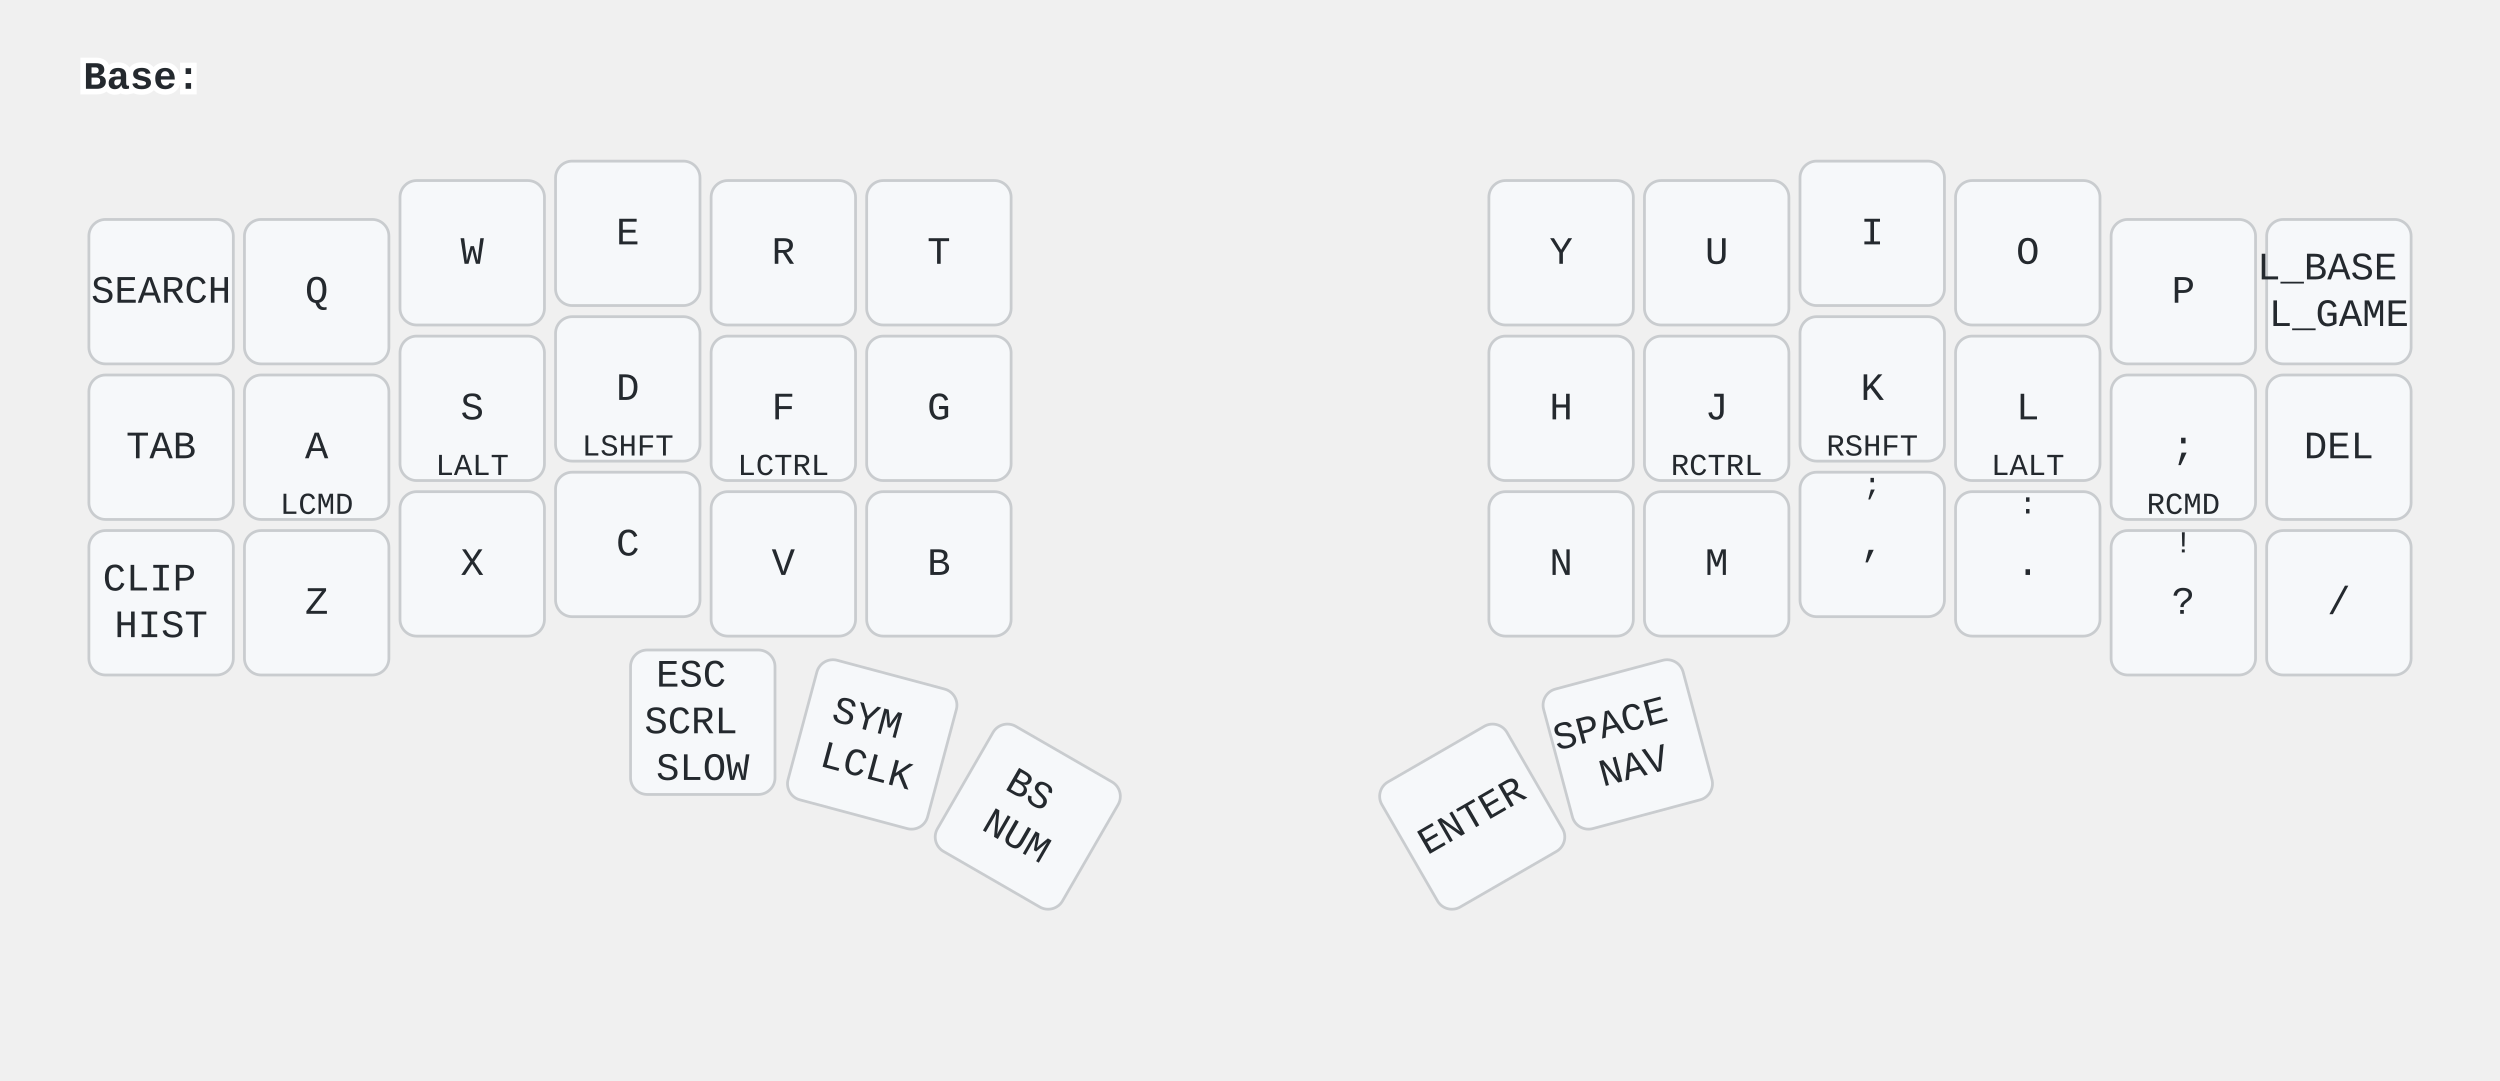
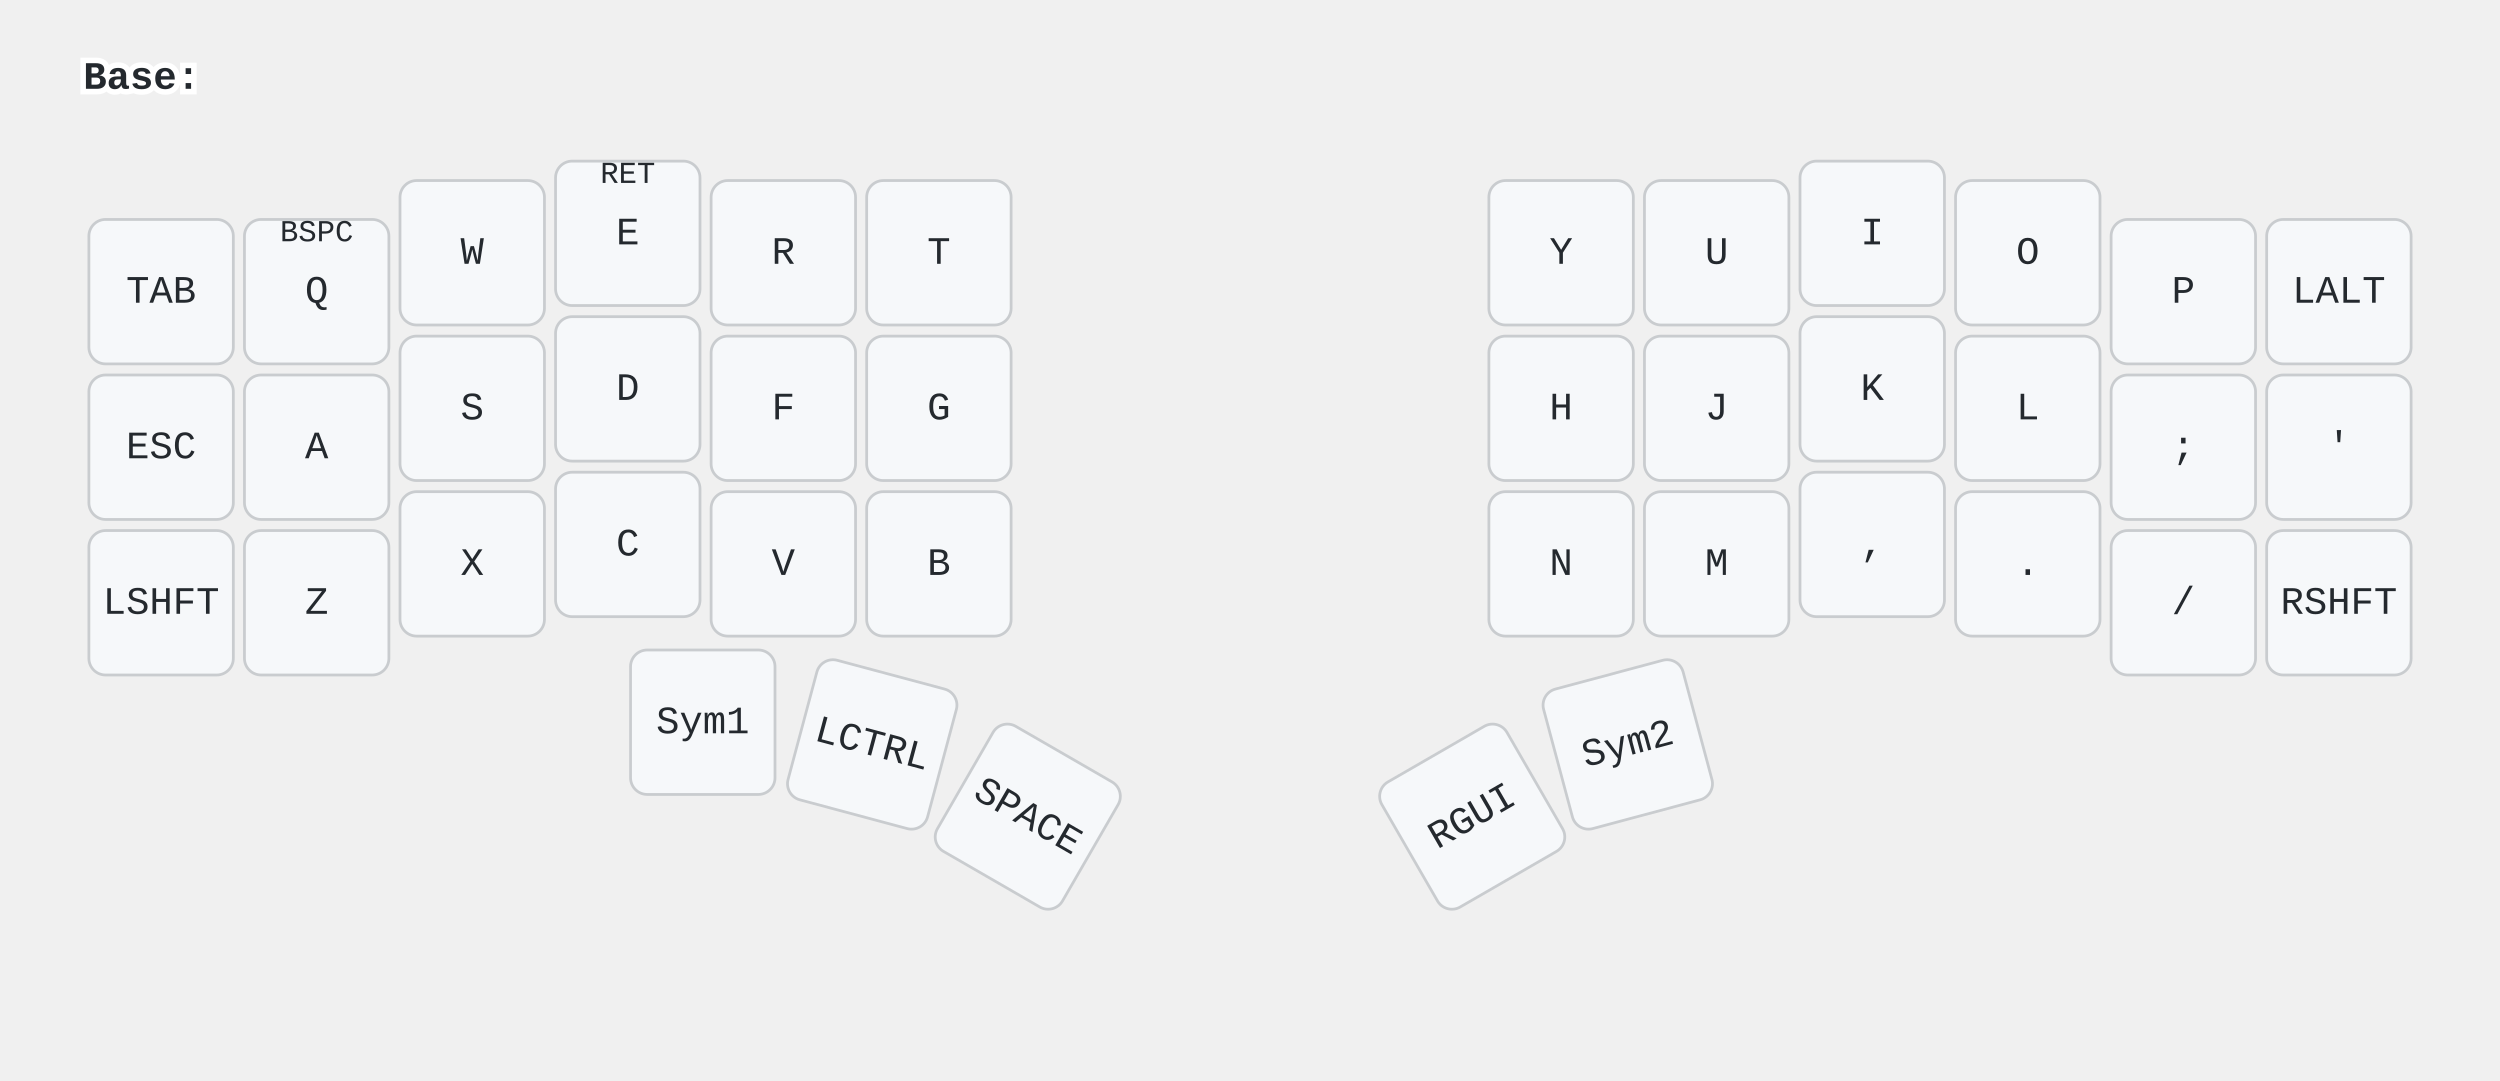
<svg xmlns="http://www.w3.org/2000/svg" width="900" height="389" viewBox="0 0 900 389" class="keymap">
  <style>/* inherit to force styles through use tags */
svg path {
    fill: inherit;
}

/* font and background color specifications */
svg.keymap {
    font-family: SFMono-Regular,Consolas,Liberation Mono,Menlo,monospace;
    font-size: 14px;
    font-kerning: normal;
    text-rendering: optimizeLegibility;
    fill: #24292e;
}

/* default key styling */
rect.key {
    fill: #f6f8fa;
}

rect.key, rect.combo {
    stroke: #c9cccf;
    stroke-width: 1;
}

/* default key side styling, only used is draw_key_sides is set */
rect.side {
    filter: brightness(90%);
}

/* color accent for combo boxes */
rect.combo, rect.combo-separate {
    fill: #cdf;
}

/* color accent for held keys */
rect.held, rect.combo.held {
    fill: #fdd;
}

/* color accent for ghost (optional) keys */
rect.ghost, rect.combo.ghost {
    stroke-dasharray: 4, 4;
    stroke-width: 2;
}

text {
    text-anchor: middle;
    dominant-baseline: middle;
}

/* styling for layer labels */
text.label {
    font-weight: bold;
    text-anchor: start;
    stroke: white;
    stroke-width: 4;
    paint-order: stroke;
}

/* styling for optional footer */
text.footer {
    text-anchor: end;
    dominant-baseline: auto;
    stroke: white;
    stroke-width: 4;
    paint-order: stroke;
}

/* styling for combo tap, and key non-tap label text */
text.combo, text.hold, text.shifted, text.left, text.right {
    font-size: 11px;
}

text.hold {
    text-anchor: middle;
    dominant-baseline: auto;
}

text.shifted {
    text-anchor: middle;
    dominant-baseline: hanging;
}

text.left {
    text-anchor: start;
}

text.right {
    text-anchor: end;
}

text.layer-activator {
    text-decoration: underline;
}

/* styling for hold/shifted label text in combo box */
text.combo.hold, text.combo.shifted, text.combo.left, text.combo.right {
    font-size: 8px;
}

/* lighter symbol for transparent keys */
text.trans {
    fill: #7b7e81;
}

/* styling for combo dendrons */
path.combo {
    stroke-width: 1;
    stroke: gray;
    fill: none;
}

/* Start Tabler Icons Cleanup */
/* cannot use height/width with glyphs */
.icon-tabler &gt; path {
    fill: inherit;
    stroke: inherit;
    stroke-width: 2;
}
/* hide tabler's default box */
.icon-tabler &gt; path[stroke="none"][fill="none"] {
    visibility: hidden;
}
/* End Tabler Icons Cleanup */

@media (prefers-color-scheme: dark) {
svg.keymap { fill: #d1d6db; }
rect.key { fill: #3f4750; }
rect.key, rect.combo { stroke: #60666c; }
rect.combo, rect.combo-separate { fill: #1f3d7a; }
rect.held, rect.combo.held { fill: #854747; }
text.label, text.footer { stroke: black; }
text.trans { fill: #7e8184; }
path.combo { stroke: #7f7f7f; }

}</style>
  <g transform="translate(30, 0)" class="layer-Base">
    <text x="0" y="28" class="label" id="Base">Base:</text>
    <g transform="translate(0, 56)">
      <g transform="translate(28, 49)" class="key keypos-0">
        <rect rx="6" ry="6" x="-26" y="-26" width="52" height="52" class="key" />
-         <text x="0" y="0" class="key tap">SEARCH</text>
+         <text x="0" y="0" class="key tap">TAB</text>
      </g>
      <g transform="translate(84, 49)" class="key keypos-1">
        <rect rx="6" ry="6" x="-26" y="-26" width="52" height="52" class="key" />
        <text x="0" y="0" class="key tap">Q</text>
+         <text x="0" y="-24" class="key shifted">BSPC</text>
      </g>
      <g transform="translate(140, 35)" class="key keypos-2">
        <rect rx="6" ry="6" x="-26" y="-26" width="52" height="52" class="key" />
        <text x="0" y="0" class="key tap">W</text>
      </g>
      <g transform="translate(196, 28)" class="key keypos-3">
        <rect rx="6" ry="6" x="-26" y="-26" width="52" height="52" class="key" />
        <text x="0" y="0" class="key tap">E</text>
+         <text x="0" y="-24" class="key shifted">RET</text>
      </g>
      <g transform="translate(252, 35)" class="key keypos-4">
        <rect rx="6" ry="6" x="-26" y="-26" width="52" height="52" class="key" />
        <text x="0" y="0" class="key tap">R</text>
      </g>
      <g transform="translate(308, 35)" class="key keypos-5">
        <rect rx="6" ry="6" x="-26" y="-26" width="52" height="52" class="key" />
        <text x="0" y="0" class="key tap">T</text>
      </g>
      <g transform="translate(532, 35)" class="key keypos-6">
        <rect rx="6" ry="6" x="-26" y="-26" width="52" height="52" class="key" />
        <text x="0" y="0" class="key tap">Y</text>
      </g>
      <g transform="translate(588, 35)" class="key keypos-7">
        <rect rx="6" ry="6" x="-26" y="-26" width="52" height="52" class="key" />
        <text x="0" y="0" class="key tap">U</text>
      </g>
      <g transform="translate(644, 28)" class="key keypos-8">
        <rect rx="6" ry="6" x="-26" y="-26" width="52" height="52" class="key" />
        <text x="0" y="0" class="key tap">I</text>
      </g>
      <g transform="translate(700, 35)" class="key keypos-9">
        <rect rx="6" ry="6" x="-26" y="-26" width="52" height="52" class="key" />
        <text x="0" y="0" class="key tap">O</text>
      </g>
      <g transform="translate(756, 49)" class="key keypos-10">
        <rect rx="6" ry="6" x="-26" y="-26" width="52" height="52" class="key" />
        <text x="0" y="0" class="key tap">P</text>
      </g>
      <g transform="translate(812, 49)" class="key keypos-11">
        <rect rx="6" ry="6" x="-26" y="-26" width="52" height="52" class="key" />
-         <text x="0" y="0" class="key tap">
-           <tspan x="0" dy="-0.6em">L_BASE</tspan>
-           <tspan x="0" dy="1.2em">L_GAME</tspan>
-         </text>
+         <text x="0" y="0" class="key tap">LALT</text>
      </g>
      <g transform="translate(28, 105)" class="key keypos-12">
        <rect rx="6" ry="6" x="-26" y="-26" width="52" height="52" class="key" />
-         <text x="0" y="0" class="key tap">TAB</text>
+         <text x="0" y="0" class="key tap">ESC</text>
      </g>
      <g transform="translate(84, 105)" class="key keypos-13">
        <rect rx="6" ry="6" x="-26" y="-26" width="52" height="52" class="key" />
        <text x="0" y="0" class="key tap">A</text>
-         <text x="0" y="24" class="key hold">LCMD</text>
      </g>
      <g transform="translate(140, 91)" class="key keypos-14">
        <rect rx="6" ry="6" x="-26" y="-26" width="52" height="52" class="key" />
        <text x="0" y="0" class="key tap">S</text>
-         <text x="0" y="24" class="key hold">LALT</text>
      </g>
      <g transform="translate(196, 84)" class="key keypos-15">
        <rect rx="6" ry="6" x="-26" y="-26" width="52" height="52" class="key" />
        <text x="0" y="0" class="key tap">D</text>
-         <text x="0" y="24" class="key hold">LSHFT</text>
      </g>
      <g transform="translate(252, 91)" class="key keypos-16">
        <rect rx="6" ry="6" x="-26" y="-26" width="52" height="52" class="key" />
        <text x="0" y="0" class="key tap">F</text>
-         <text x="0" y="24" class="key hold">LCTRL</text>
      </g>
      <g transform="translate(308, 91)" class="key keypos-17">
        <rect rx="6" ry="6" x="-26" y="-26" width="52" height="52" class="key" />
        <text x="0" y="0" class="key tap">G</text>
      </g>
      <g transform="translate(532, 91)" class="key keypos-18">
        <rect rx="6" ry="6" x="-26" y="-26" width="52" height="52" class="key" />
        <text x="0" y="0" class="key tap">H</text>
      </g>
      <g transform="translate(588, 91)" class="key keypos-19">
        <rect rx="6" ry="6" x="-26" y="-26" width="52" height="52" class="key" />
        <text x="0" y="0" class="key tap">J</text>
-         <text x="0" y="24" class="key hold">RCTRL</text>
      </g>
      <g transform="translate(644, 84)" class="key keypos-20">
        <rect rx="6" ry="6" x="-26" y="-26" width="52" height="52" class="key" />
        <text x="0" y="0" class="key tap">K</text>
-         <text x="0" y="24" class="key hold">RSHFT</text>
      </g>
      <g transform="translate(700, 91)" class="key keypos-21">
        <rect rx="6" ry="6" x="-26" y="-26" width="52" height="52" class="key" />
        <text x="0" y="0" class="key tap">L</text>
-         <text x="0" y="24" class="key hold">LALT</text>
      </g>
      <g transform="translate(756, 105)" class="key keypos-22">
        <rect rx="6" ry="6" x="-26" y="-26" width="52" height="52" class="key" />
        <text x="0" y="0" class="key tap">;</text>
-         <text x="0" y="24" class="key hold">RCMD</text>
      </g>
      <g transform="translate(812, 105)" class="key keypos-23">
        <rect rx="6" ry="6" x="-26" y="-26" width="52" height="52" class="key" />
-         <text x="0" y="0" class="key tap">DEL</text>
+         <text x="0" y="0" class="key tap">'</text>
      </g>
      <g transform="translate(28, 161)" class="key keypos-24">
        <rect rx="6" ry="6" x="-26" y="-26" width="52" height="52" class="key" />
-         <text x="0" y="0" class="key tap">
-           <tspan x="0" dy="-0.6em">CLIP</tspan>
-           <tspan x="0" dy="1.2em">HIST</tspan>
-         </text>
+         <text x="0" y="0" class="key tap">LSHFT</text>
      </g>
      <g transform="translate(84, 161)" class="key keypos-25">
        <rect rx="6" ry="6" x="-26" y="-26" width="52" height="52" class="key" />
        <text x="0" y="0" class="key tap">Z</text>
      </g>
      <g transform="translate(140, 147)" class="key keypos-26">
        <rect rx="6" ry="6" x="-26" y="-26" width="52" height="52" class="key" />
        <text x="0" y="0" class="key tap">X</text>
      </g>
      <g transform="translate(196, 140)" class="key keypos-27">
        <rect rx="6" ry="6" x="-26" y="-26" width="52" height="52" class="key" />
        <text x="0" y="0" class="key tap">C</text>
      </g>
      <g transform="translate(252, 147)" class="key keypos-28">
        <rect rx="6" ry="6" x="-26" y="-26" width="52" height="52" class="key" />
        <text x="0" y="0" class="key tap">V</text>
      </g>
      <g transform="translate(308, 147)" class="key keypos-29">
        <rect rx="6" ry="6" x="-26" y="-26" width="52" height="52" class="key" />
        <text x="0" y="0" class="key tap">B</text>
      </g>
      <g transform="translate(532, 147)" class="key keypos-30">
        <rect rx="6" ry="6" x="-26" y="-26" width="52" height="52" class="key" />
        <text x="0" y="0" class="key tap">N</text>
      </g>
      <g transform="translate(588, 147)" class="key keypos-31">
        <rect rx="6" ry="6" x="-26" y="-26" width="52" height="52" class="key" />
        <text x="0" y="0" class="key tap">M</text>
      </g>
      <g transform="translate(644, 140)" class="key keypos-32">
        <rect rx="6" ry="6" x="-26" y="-26" width="52" height="52" class="key" />
        <text x="0" y="0" class="key tap">,</text>
-         <text x="0" y="-24" class="key shifted">;</text>
      </g>
      <g transform="translate(700, 147)" class="key keypos-33">
        <rect rx="6" ry="6" x="-26" y="-26" width="52" height="52" class="key" />
        <text x="0" y="0" class="key tap">.</text>
-         <text x="0" y="-24" class="key shifted">:</text>
      </g>
      <g transform="translate(756, 161)" class="key keypos-34">
        <rect rx="6" ry="6" x="-26" y="-26" width="52" height="52" class="key" />
-         <text x="0" y="0" class="key tap">?</text>
-         <text x="0" y="-24" class="key shifted">!</text>
+         <text x="0" y="0" class="key tap">/</text>
      </g>
      <g transform="translate(812, 161)" class="key keypos-35">
        <rect rx="6" ry="6" x="-26" y="-26" width="52" height="52" class="key" />
-         <text x="0" y="0" class="key tap">/</text>
+         <text x="0" y="0" class="key tap">RSHFT</text>
      </g>
      <g transform="translate(223, 204)" class="key keypos-36">
        <rect rx="6" ry="6" x="-26" y="-26" width="52" height="52" class="key" />
-         <text x="0" y="0" class="key tap">
-           <tspan x="0" dy="-1.2em">ESC</tspan>
-           <tspan x="0" dy="1.2em">SCRL</tspan>
-           <tspan x="0" dy="1.2em">SLOW</tspan>
-         </text>
+         <text x="0" y="0" class="key tap">Sym1</text>
      </g>
      <g transform="translate(284, 212) rotate(15.0)" class="key keypos-37">
        <rect rx="6" ry="6" x="-26" y="-26" width="52" height="52" class="key" />
-         <text x="0" y="0" class="key tap">
-           <tspan x="0" dy="-0.6em">SYM</tspan>
-           <tspan x="0" dy="1.2em">LCLK</tspan>
-         </text>
+         <text x="0" y="0" class="key tap">LCTRL</text>
      </g>
      <g transform="translate(340, 238) rotate(30.0)" class="key keypos-38">
        <rect rx="6" ry="6" x="-26" y="-26" width="52" height="52" class="key" />
-         <text x="0" y="0" class="key tap">
-           <tspan x="0" dy="-0.6em">BS</tspan>
-           <tspan x="0" dy="1.2em">NUM</tspan>
-         </text>
+         <text x="0" y="0" class="key tap">SPACE</text>
      </g>
      <g transform="translate(500, 238) rotate(-30.0)" class="key keypos-39">
        <rect rx="6" ry="6" x="-26" y="-26" width="52" height="52" class="key" />
-         <text x="0" y="0" class="key tap">ENTER</text>
+         <text x="0" y="0" class="key tap">RGUI</text>
      </g>
      <g transform="translate(556, 212) rotate(-15.0)" class="key keypos-40">
        <rect rx="6" ry="6" x="-26" y="-26" width="52" height="52" class="key" />
-         <text x="0" y="0" class="key tap">
-           <tspan x="0" dy="-0.6em">SPACE</tspan>
-           <tspan x="0" dy="1.2em">NAV</tspan>
-         </text>
+         <text x="0" y="0" class="key tap">Sym2</text>
      </g>
    </g>
  </g>
</svg>
